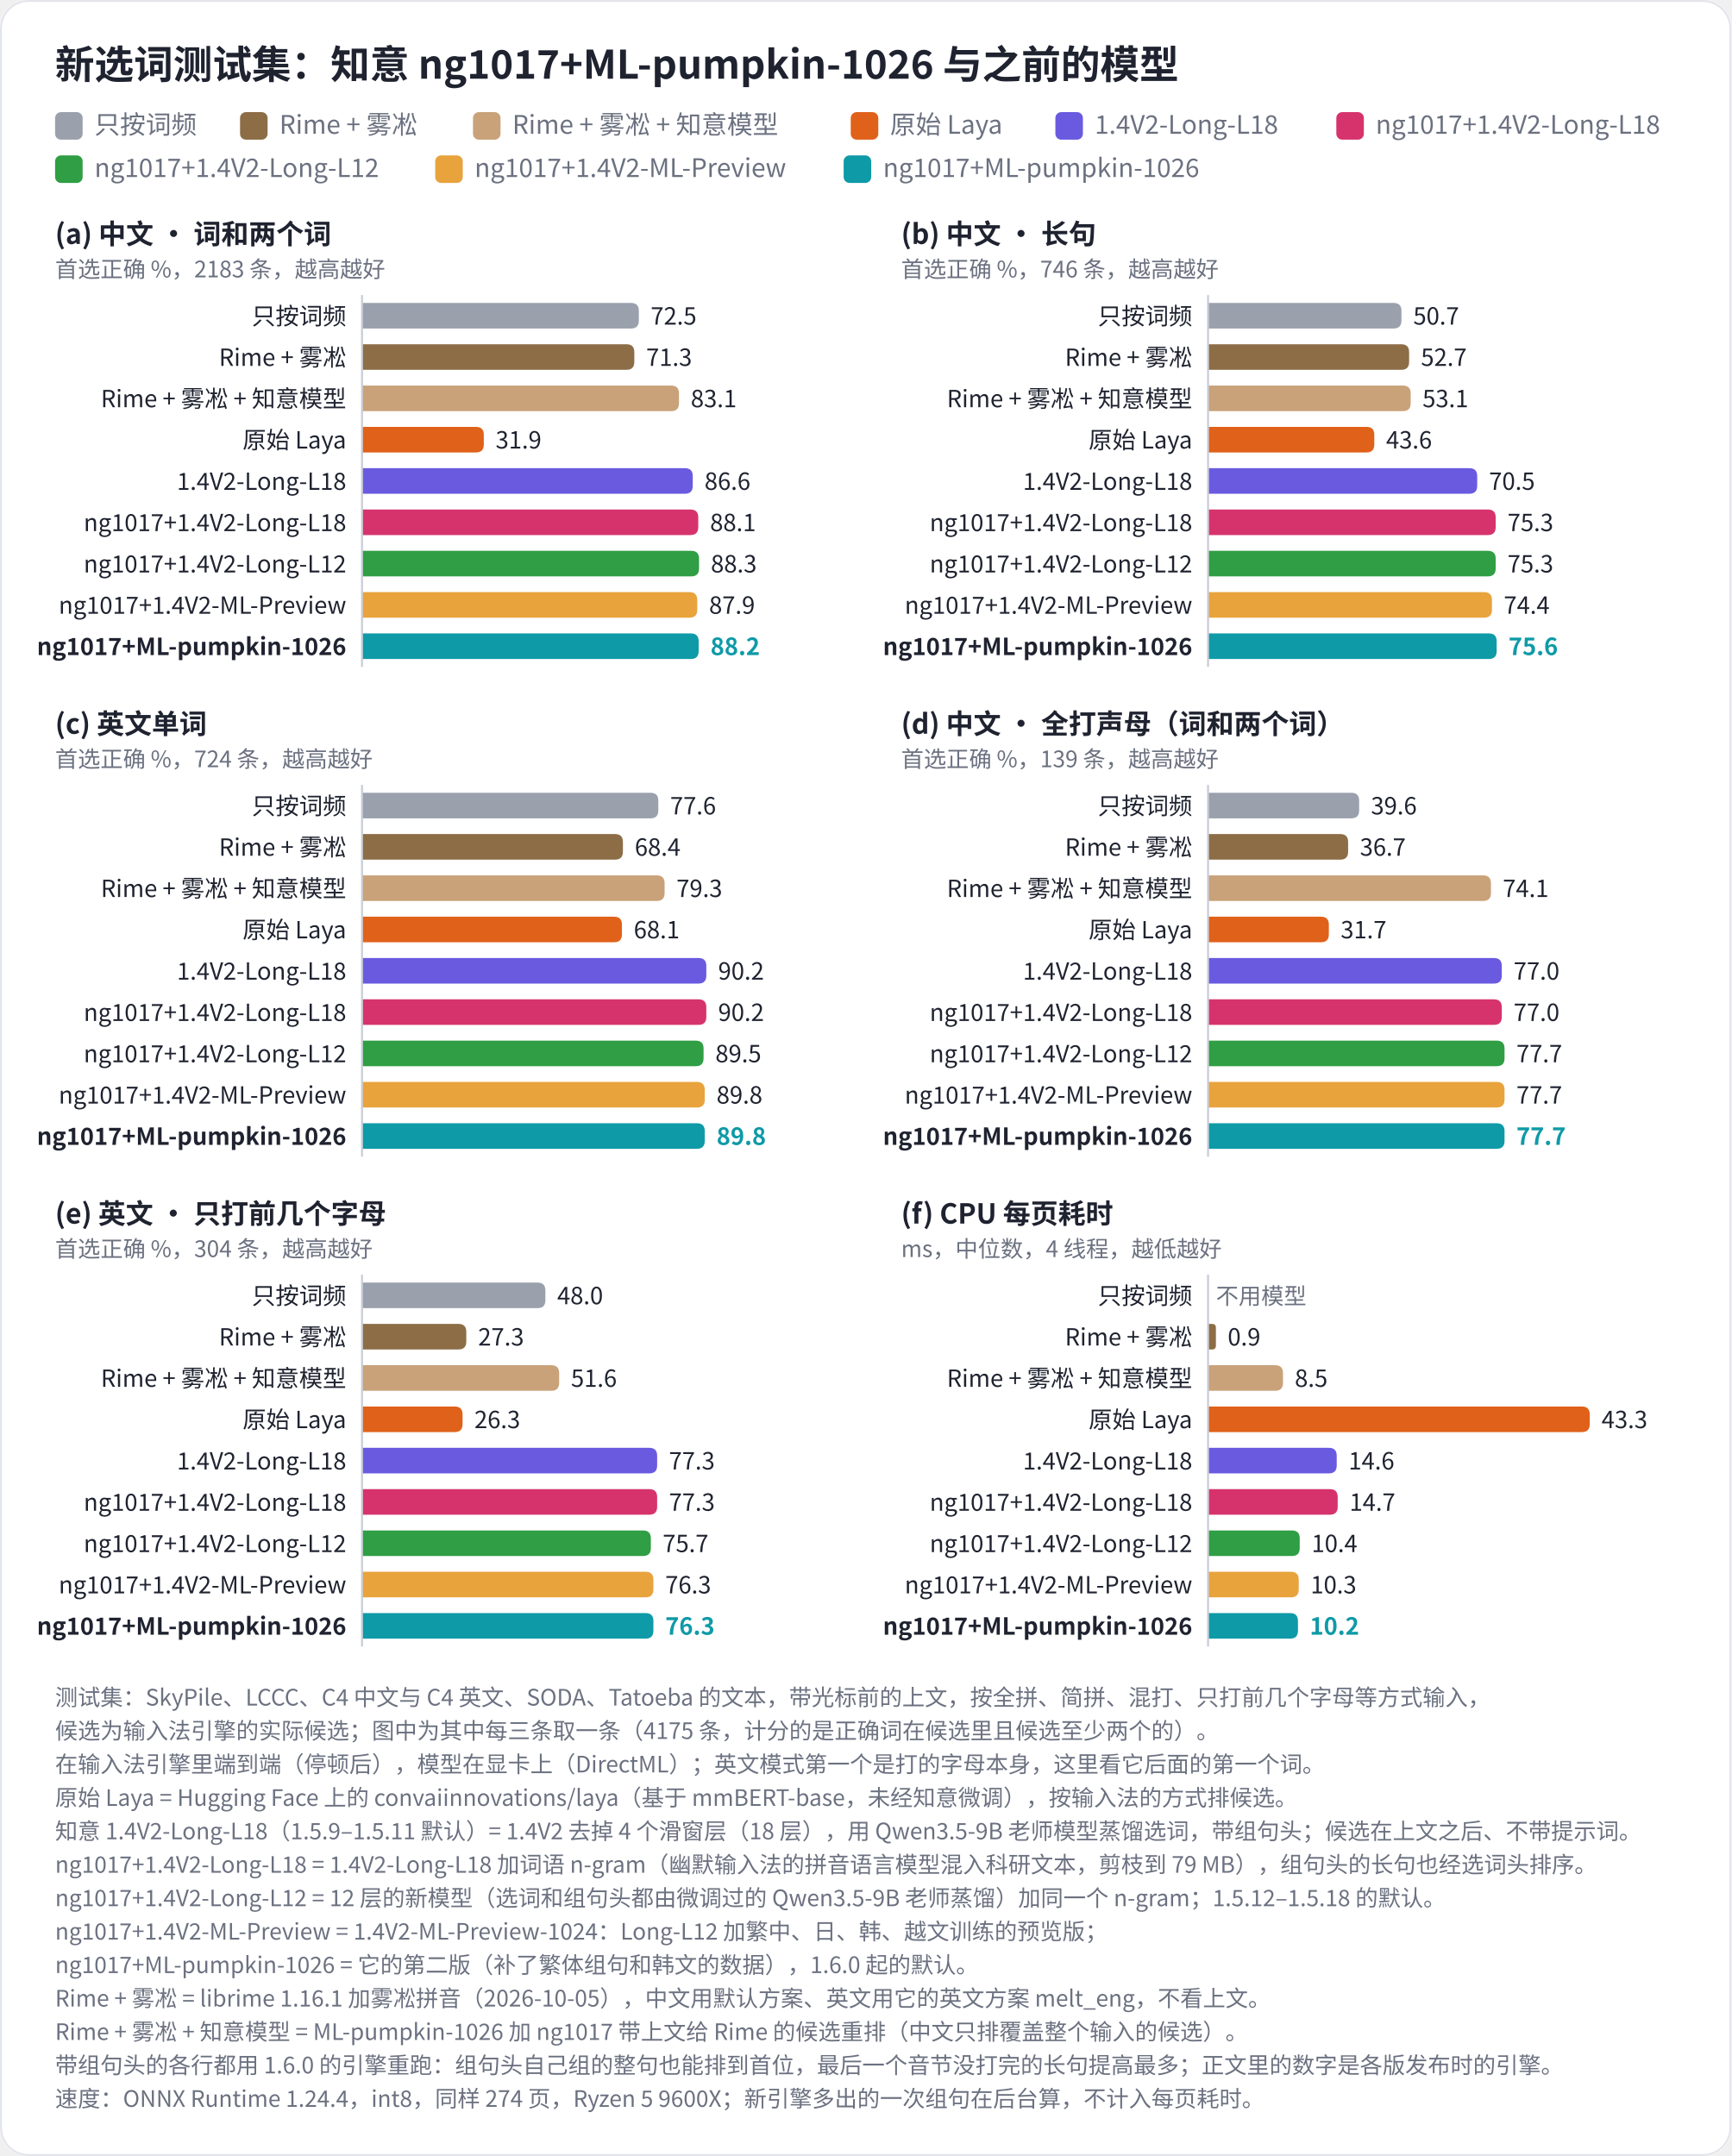
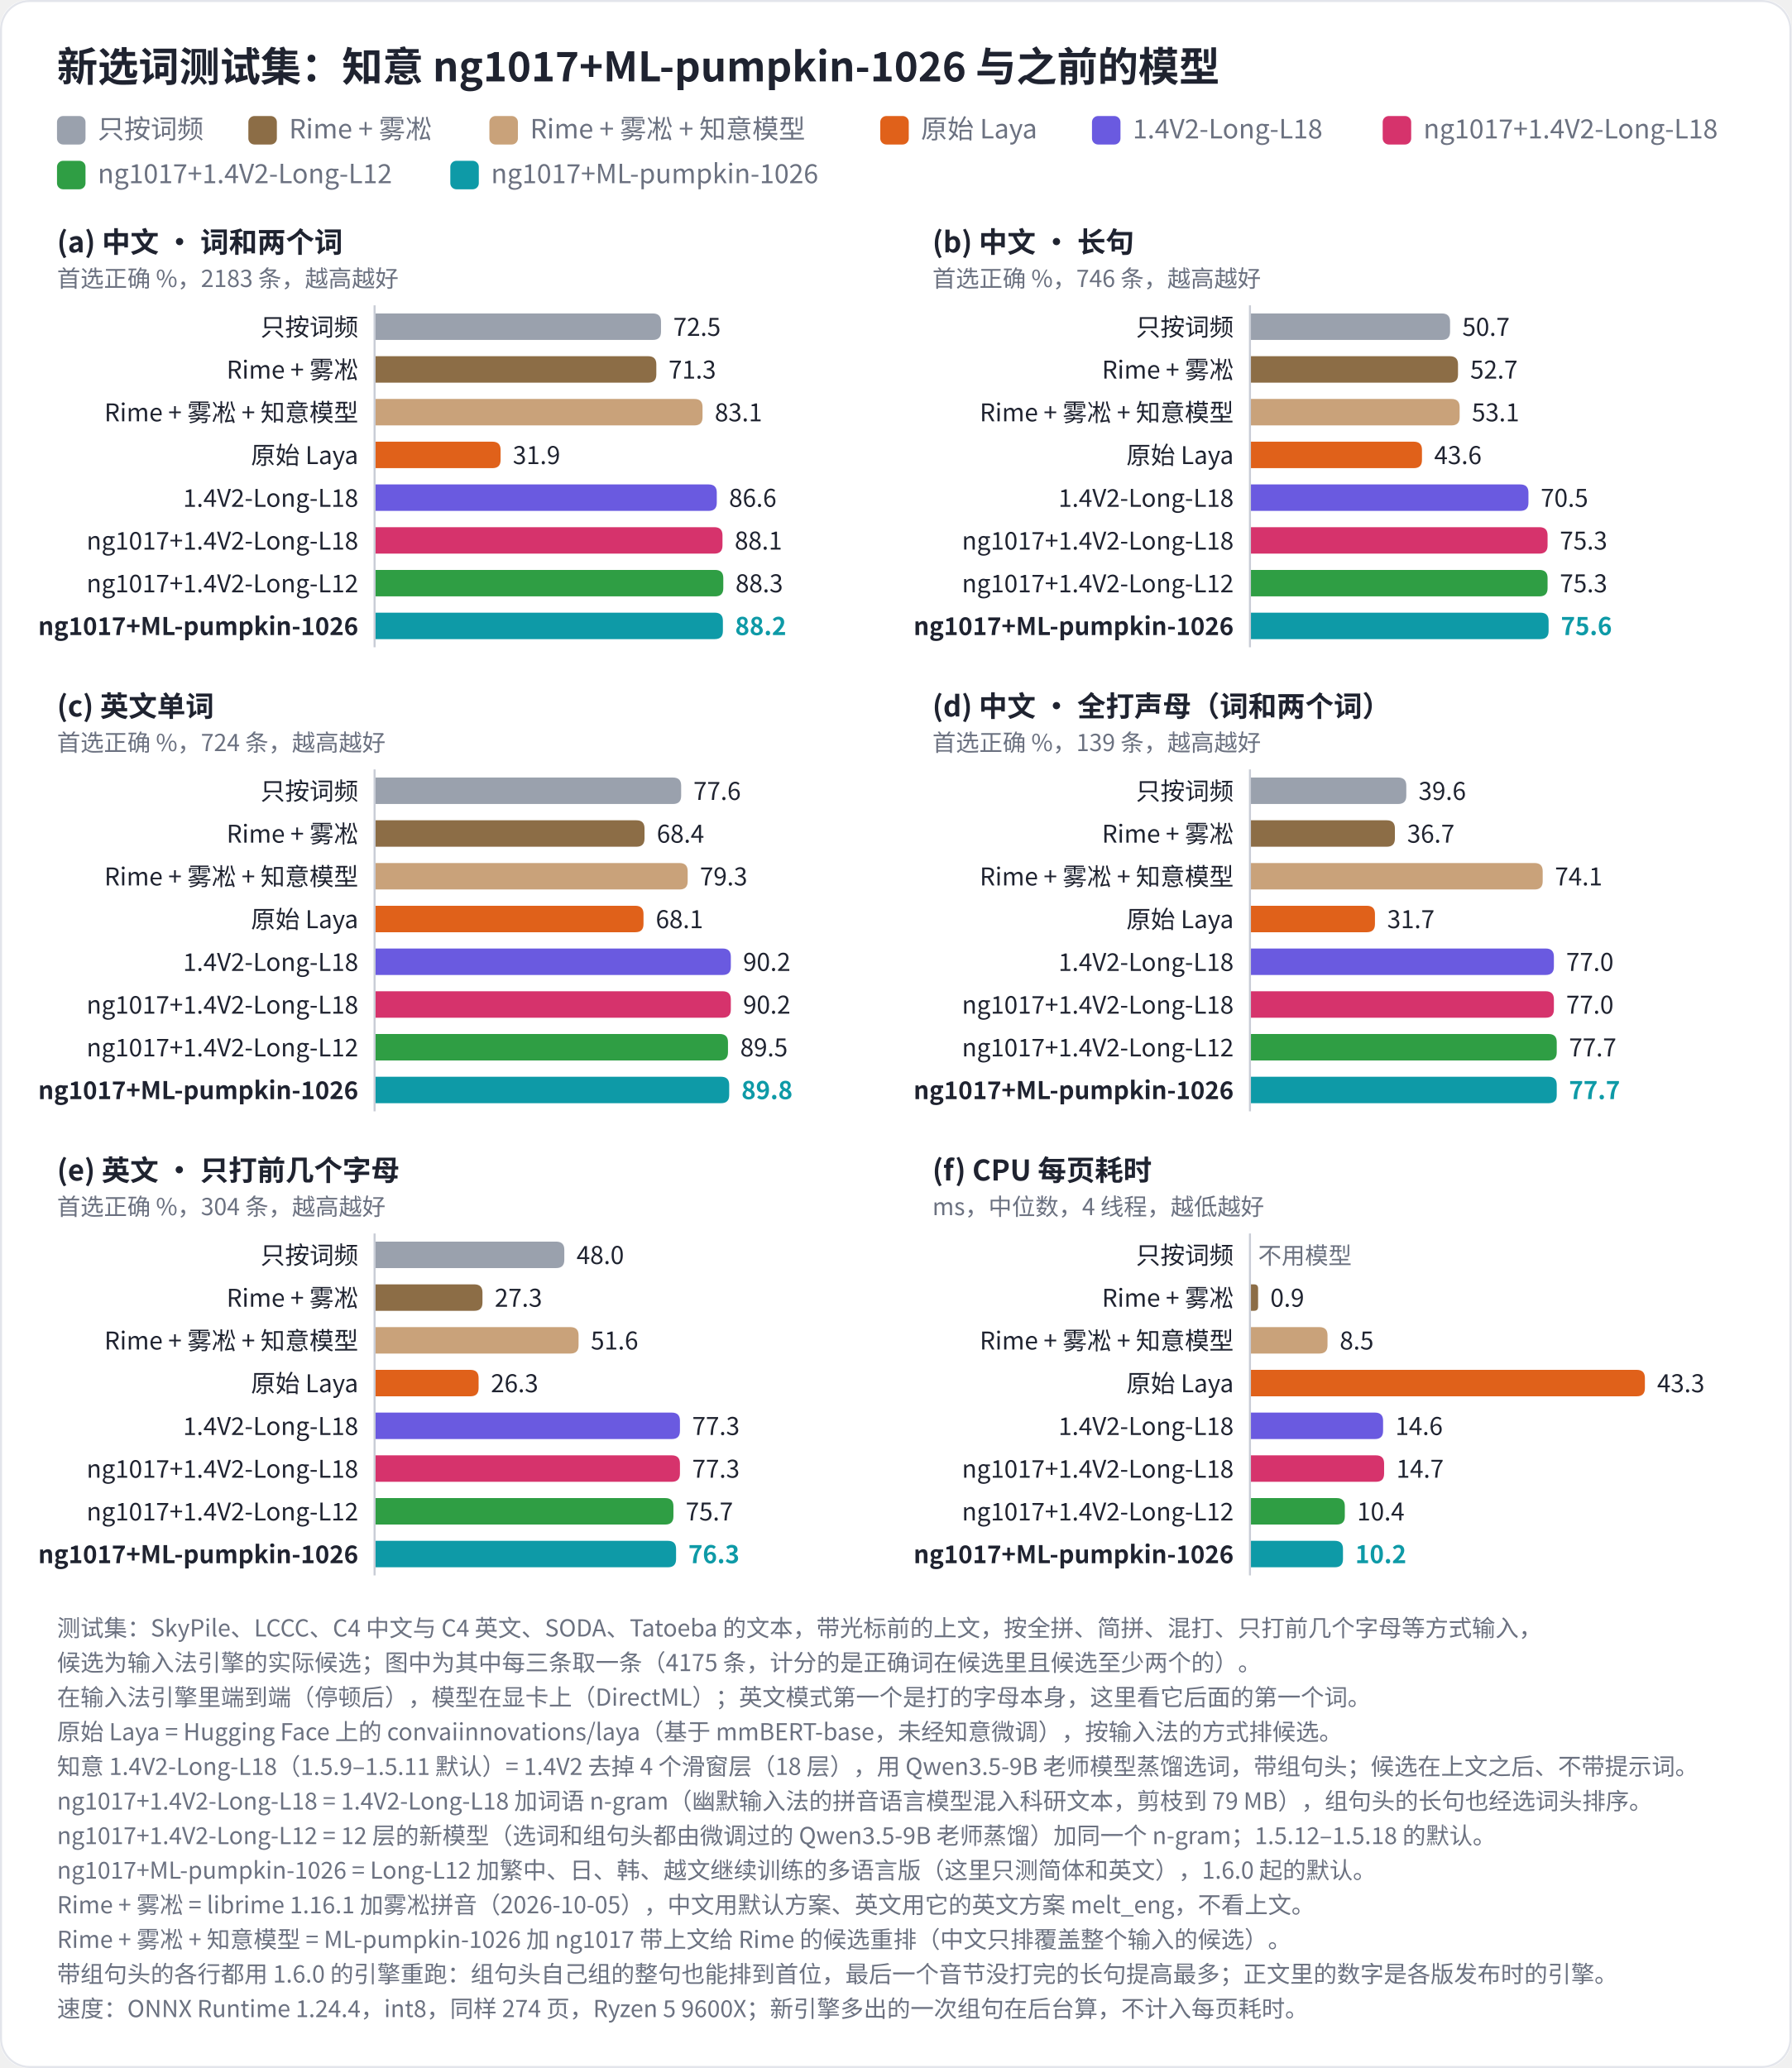
- <svg xmlns="http://www.w3.org/2000/svg" width="880" height="1096" viewBox="0 0 880 1096" font-family="'Microsoft YaHei','PingFang SC','Noto Sans CJK SC','Segoe UI',sans-serif">
-   <rect width="880" height="1096" rx="14" fill="#FFFFFF" />
-   <rect x="0.5" y="0.5" width="879" height="1095" rx="14" fill="none" stroke="#E3E5EB" />
+ <svg xmlns="http://www.w3.org/2000/svg" width="880" height="1016" viewBox="0 0 880 1016" font-family="'Microsoft YaHei','PingFang SC','Noto Sans CJK SC','Segoe UI',sans-serif">
+   <rect width="880" height="1016" rx="14" fill="#FFFFFF" />
+   <rect x="0.5" y="0.5" width="879" height="1015" rx="14" fill="none" stroke="#E3E5EB" />
  <text x="28" y="40" font-size="20" font-weight="700" fill="#1F2330">新选词测试集：知意 ng1017+ML-pumpkin-1026 与之前的模型</text>
  <rect x="28" y="57" width="14" height="14" rx="3" fill="#9AA1AD" />
  <text x="48" y="68" font-size="13" fill="#6B7180">只按词频</text>
  <rect x="122" y="57" width="14" height="14" rx="3" fill="#8C6D46" />
  <text x="142" y="68" font-size="13" fill="#6B7180">Rime + 雾凇</text>
  <rect x="240.4" y="57" width="14" height="14" rx="3" fill="#C9A27A" />
  <text x="260.4" y="68" font-size="13" fill="#6B7180">Rime + 雾凇 + 知意模型</text>
  <rect x="432.4" y="57" width="14" height="14" rx="3" fill="#E0611A" />
  <text x="452.4" y="68" font-size="13" fill="#6B7180">原始 Laya</text>
  <rect x="536.4" y="57" width="14" height="14" rx="3" fill="#6A5AE0" />
  <text x="556.4" y="68" font-size="13" fill="#6B7180">1.4V2-Long-L18</text>
  <rect x="679.2" y="57" width="14" height="14" rx="3" fill="#D6336C" />
  <text x="699.2" y="68" font-size="13" fill="#6B7180">ng1017+1.4V2-Long-L18</text>
  <rect x="28" y="79" width="14" height="14" rx="3" fill="#2F9E44" />
  <text x="48" y="90" font-size="13" fill="#6B7180">ng1017+1.4V2-Long-L12</text>
-   <rect x="221.2" y="79" width="14" height="14" rx="3" fill="#E8A33D" />
-   <text x="241.2" y="90" font-size="13" fill="#6B7180">ng1017+1.4V2-ML-Preview</text>
-   <rect x="428.8" y="79" width="14" height="14" rx="3" fill="#0E9AA7" />
-   <text x="448.8" y="90" font-size="13" fill="#6B7180">ng1017+ML-pumpkin-1026</text>
+   <rect x="221.2" y="79" width="14" height="14" rx="3" fill="#0E9AA7" />
+   <text x="241.2" y="90" font-size="13" fill="#6B7180">ng1017+ML-pumpkin-1026</text>
  <text x="28" y="124" font-size="14" font-weight="700" fill="#1F2330">(a) 中文 · 词和两个词</text>
  <text x="28" y="141" font-size="11.5" fill="#6B7180">首选正确 %，2183 条，越高越好</text>
  <text x="176" y="165" font-size="12" text-anchor="end" font-weight="400" fill="#1F2330">只按词频</text>
  <path d="M184,154 H320.7 Q324.7,154 324.7,158.0 V163.0 Q324.7,167 320.7,167 H184 Z" fill="#9AA1AD" />
  <text x="330.7" y="165" font-size="12" font-weight="400" fill="#1F2330">72.5</text>
  <text x="176" y="186" font-size="12" text-anchor="end" font-weight="400" fill="#1F2330">Rime + 雾凇</text>
  <path d="M184,175 H318.4 Q322.4,175 322.4,179.0 V184.0 Q322.4,188 318.4,188 H184 Z" fill="#8C6D46" />
  <text x="328.4" y="186" font-size="12" font-weight="400" fill="#1F2330">71.3</text>
  <text x="176" y="207" font-size="12" text-anchor="end" font-weight="400" fill="#1F2330">Rime + 雾凇 + 知意模型</text>
  <path d="M184,196 H341.1 Q345.1,196 345.1,200.0 V205.0 Q345.1,209 341.1,209 H184 Z" fill="#C9A27A" />
  <text x="351.1" y="207" font-size="12" font-weight="400" fill="#1F2330">83.1</text>
  <text x="176" y="228" font-size="12" text-anchor="end" font-weight="400" fill="#1F2330">原始 Laya</text>
  <path d="M184,217 H241.9 Q245.9,217 245.9,221.0 V226.0 Q245.9,230 241.9,230 H184 Z" fill="#E0611A" />
  <text x="251.9" y="228" font-size="12" font-weight="400" fill="#1F2330">31.9</text>
  <text x="176" y="249" font-size="12" text-anchor="end" font-weight="400" fill="#1F2330">1.4V2-Long-L18</text>
  <path d="M184,238 H348.1 Q352.1,238 352.1,242.0 V247.0 Q352.1,251 348.1,251 H184 Z" fill="#6A5AE0" />
  <text x="358.1" y="249" font-size="12" font-weight="400" fill="#1F2330">86.6</text>
  <text x="176" y="270" font-size="12" text-anchor="end" font-weight="400" fill="#1F2330">ng1017+1.4V2-Long-L18</text>
  <path d="M184,259 H350.9 Q354.9,259 354.9,263.0 V268.0 Q354.9,272 350.9,272 H184 Z" fill="#D6336C" />
  <text x="360.9" y="270" font-size="12" font-weight="400" fill="#1F2330">88.1</text>
  <text x="176" y="291" font-size="12" text-anchor="end" font-weight="400" fill="#1F2330">ng1017+1.4V2-Long-L12</text>
  <path d="M184,280 H351.3 Q355.3,280 355.3,284.0 V289.0 Q355.3,293 351.3,293 H184 Z" fill="#2F9E44" />
  <text x="361.3" y="291" font-size="12" font-weight="400" fill="#1F2330">88.3</text>
-   <text x="176" y="312" font-size="12" text-anchor="end" font-weight="400" fill="#1F2330">ng1017+1.4V2-ML-Preview</text>
-   <path d="M184,301 H350.4 Q354.4,301 354.4,305.0 V310.0 Q354.4,314 350.4,314 H184 Z" fill="#E8A33D" />
-   <text x="360.4" y="312" font-size="12" font-weight="400" fill="#1F2330">87.9</text>
-   <text x="176" y="333" font-size="12" text-anchor="end" font-weight="700" fill="#1F2330">ng1017+ML-pumpkin-1026</text>
-   <path d="M184,322 H351.1 Q355.1,322 355.1,326.0 V331.0 Q355.1,335 351.1,335 H184 Z" fill="#0E9AA7" />
-   <text x="361.1" y="333" font-size="12" font-weight="700" fill="#0E9AA7">88.2</text>
-   <line x1="184" y1="150" x2="184" y2="339" stroke="#C9CDD6" />
+   <text x="176" y="312" font-size="12" text-anchor="end" font-weight="700" fill="#1F2330">ng1017+ML-pumpkin-1026</text>
+   <path d="M184,301 H351.1 Q355.1,301 355.1,305.0 V310.0 Q355.1,314 351.1,314 H184 Z" fill="#0E9AA7" />
+   <text x="361.1" y="312" font-size="12" font-weight="700" fill="#0E9AA7">88.2</text>
+   <line x1="184" y1="150" x2="184" y2="318" stroke="#C9CDD6" />
  <text x="458" y="124" font-size="14" font-weight="700" fill="#1F2330">(b) 中文 · 长句</text>
  <text x="458" y="141" font-size="11.5" fill="#6B7180">首选正确 %，746 条，越高越好</text>
  <text x="606" y="165" font-size="12" text-anchor="end" font-weight="400" fill="#1F2330">只按词频</text>
  <path d="M614,154 H708.3 Q712.3,154 712.3,158.0 V163.0 Q712.3,167 708.3,167 H614 Z" fill="#9AA1AD" />
  <text x="718.3" y="165" font-size="12" font-weight="400" fill="#1F2330">50.7</text>
  <text x="606" y="186" font-size="12" text-anchor="end" font-weight="400" fill="#1F2330">Rime + 雾凇</text>
  <path d="M614,175 H712.2 Q716.2,175 716.2,179.0 V184.0 Q716.2,188 712.2,188 H614 Z" fill="#8C6D46" />
  <text x="722.2" y="186" font-size="12" font-weight="400" fill="#1F2330">52.7</text>
  <text x="606" y="207" font-size="12" text-anchor="end" font-weight="400" fill="#1F2330">Rime + 雾凇 + 知意模型</text>
  <path d="M614,196 H713.0 Q717.0,196 717.0,200.0 V205.0 Q717.0,209 713.0,209 H614 Z" fill="#C9A27A" />
  <text x="723.0" y="207" font-size="12" font-weight="400" fill="#1F2330">53.1</text>
  <text x="606" y="228" font-size="12" text-anchor="end" font-weight="400" fill="#1F2330">原始 Laya</text>
  <path d="M614,217 H694.5 Q698.5,217 698.5,221.0 V226.0 Q698.5,230 694.5,230 H614 Z" fill="#E0611A" />
  <text x="704.5" y="228" font-size="12" font-weight="400" fill="#1F2330">43.6</text>
  <text x="606" y="249" font-size="12" text-anchor="end" font-weight="400" fill="#1F2330">1.4V2-Long-L18</text>
  <path d="M614,238 H746.8 Q750.8,238 750.8,242.0 V247.0 Q750.8,251 746.8,251 H614 Z" fill="#6A5AE0" />
  <text x="756.8" y="249" font-size="12" font-weight="400" fill="#1F2330">70.5</text>
  <text x="606" y="270" font-size="12" text-anchor="end" font-weight="400" fill="#1F2330">ng1017+1.4V2-Long-L18</text>
  <path d="M614,259 H756.2 Q760.2,259 760.2,263.0 V268.0 Q760.2,272 756.2,272 H614 Z" fill="#D6336C" />
  <text x="766.2" y="270" font-size="12" font-weight="400" fill="#1F2330">75.3</text>
  <text x="606" y="291" font-size="12" text-anchor="end" font-weight="400" fill="#1F2330">ng1017+1.4V2-Long-L12</text>
  <path d="M614,280 H756.2 Q760.2,280 760.2,284.0 V289.0 Q760.2,293 756.2,293 H614 Z" fill="#2F9E44" />
  <text x="766.2" y="291" font-size="12" font-weight="400" fill="#1F2330">75.3</text>
-   <text x="606" y="312" font-size="12" text-anchor="end" font-weight="400" fill="#1F2330">ng1017+1.4V2-ML-Preview</text>
-   <path d="M614,301 H754.3 Q758.3,301 758.3,305.0 V310.0 Q758.3,314 754.3,314 H614 Z" fill="#E8A33D" />
-   <text x="764.3" y="312" font-size="12" font-weight="400" fill="#1F2330">74.4</text>
-   <text x="606" y="333" font-size="12" text-anchor="end" font-weight="700" fill="#1F2330">ng1017+ML-pumpkin-1026</text>
-   <path d="M614,322 H756.7 Q760.7,322 760.7,326.0 V331.0 Q760.7,335 756.7,335 H614 Z" fill="#0E9AA7" />
-   <text x="766.7" y="333" font-size="12" font-weight="700" fill="#0E9AA7">75.6</text>
-   <line x1="614" y1="150" x2="614" y2="339" stroke="#C9CDD6" />
-   <text x="28" y="373" font-size="14" font-weight="700" fill="#1F2330">(c) 英文单词</text>
-   <text x="28" y="390" font-size="11.5" fill="#6B7180">首选正确 %，724 条，越高越好</text>
-   <text x="176" y="414" font-size="12" text-anchor="end" font-weight="400" fill="#1F2330">只按词频</text>
-   <path d="M184,403 H330.6 Q334.6,403 334.6,407.0 V412.0 Q334.6,416 330.6,416 H184 Z" fill="#9AA1AD" />
-   <text x="340.6" y="414" font-size="12" font-weight="400" fill="#1F2330">77.6</text>
-   <text x="176" y="435" font-size="12" text-anchor="end" font-weight="400" fill="#1F2330">Rime + 雾凇</text>
-   <path d="M184,424 H312.6 Q316.6,424 316.6,428.0 V433.0 Q316.6,437 312.6,437 H184 Z" fill="#8C6D46" />
-   <text x="322.6" y="435" font-size="12" font-weight="400" fill="#1F2330">68.4</text>
-   <text x="176" y="456" font-size="12" text-anchor="end" font-weight="400" fill="#1F2330">Rime + 雾凇 + 知意模型</text>
-   <path d="M184,445 H333.8 Q337.8,445 337.8,449.0 V454.0 Q337.8,458 333.8,458 H184 Z" fill="#C9A27A" />
-   <text x="343.8" y="456" font-size="12" font-weight="400" fill="#1F2330">79.3</text>
-   <text x="176" y="477" font-size="12" text-anchor="end" font-weight="400" fill="#1F2330">原始 Laya</text>
-   <path d="M184,466 H312.1 Q316.1,466 316.1,470.0 V475.0 Q316.1,479 312.1,479 H184 Z" fill="#E0611A" />
-   <text x="322.1" y="477" font-size="12" font-weight="400" fill="#1F2330">68.1</text>
-   <text x="176" y="498" font-size="12" text-anchor="end" font-weight="400" fill="#1F2330">1.4V2-Long-L18</text>
-   <path d="M184,487 H355.0 Q359.0,487 359.0,491.0 V496.0 Q359.0,500 355.0,500 H184 Z" fill="#6A5AE0" />
+   <text x="606" y="312" font-size="12" text-anchor="end" font-weight="700" fill="#1F2330">ng1017+ML-pumpkin-1026</text>
+   <path d="M614,301 H756.7 Q760.7,301 760.7,305.0 V310.0 Q760.7,314 756.7,314 H614 Z" fill="#0E9AA7" />
+   <text x="766.7" y="312" font-size="12" font-weight="700" fill="#0E9AA7">75.6</text>
+   <line x1="614" y1="150" x2="614" y2="318" stroke="#C9CDD6" />
+   <text x="28" y="352" font-size="14" font-weight="700" fill="#1F2330">(c) 英文单词</text>
+   <text x="28" y="369" font-size="11.5" fill="#6B7180">首选正确 %，724 条，越高越好</text>
+   <text x="176" y="393" font-size="12" text-anchor="end" font-weight="400" fill="#1F2330">只按词频</text>
+   <path d="M184,382 H330.6 Q334.6,382 334.6,386.0 V391.0 Q334.6,395 330.6,395 H184 Z" fill="#9AA1AD" />
+   <text x="340.6" y="393" font-size="12" font-weight="400" fill="#1F2330">77.6</text>
+   <text x="176" y="414" font-size="12" text-anchor="end" font-weight="400" fill="#1F2330">Rime + 雾凇</text>
+   <path d="M184,403 H312.6 Q316.6,403 316.6,407.0 V412.0 Q316.6,416 312.6,416 H184 Z" fill="#8C6D46" />
+   <text x="322.6" y="414" font-size="12" font-weight="400" fill="#1F2330">68.4</text>
+   <text x="176" y="435" font-size="12" text-anchor="end" font-weight="400" fill="#1F2330">Rime + 雾凇 + 知意模型</text>
+   <path d="M184,424 H333.8 Q337.8,424 337.8,428.0 V433.0 Q337.8,437 333.8,437 H184 Z" fill="#C9A27A" />
+   <text x="343.8" y="435" font-size="12" font-weight="400" fill="#1F2330">79.3</text>
+   <text x="176" y="456" font-size="12" text-anchor="end" font-weight="400" fill="#1F2330">原始 Laya</text>
+   <path d="M184,445 H312.1 Q316.1,445 316.1,449.0 V454.0 Q316.1,458 312.1,458 H184 Z" fill="#E0611A" />
+   <text x="322.1" y="456" font-size="12" font-weight="400" fill="#1F2330">68.1</text>
+   <text x="176" y="477" font-size="12" text-anchor="end" font-weight="400" fill="#1F2330">1.4V2-Long-L18</text>
+   <path d="M184,466 H355.0 Q359.0,466 359.0,470.0 V475.0 Q359.0,479 355.0,479 H184 Z" fill="#6A5AE0" />
+   <text x="365.0" y="477" font-size="12" font-weight="400" fill="#1F2330">90.2</text>
+   <text x="176" y="498" font-size="12" text-anchor="end" font-weight="400" fill="#1F2330">ng1017+1.4V2-Long-L18</text>
+   <path d="M184,487 H355.0 Q359.0,487 359.0,491.0 V496.0 Q359.0,500 355.0,500 H184 Z" fill="#D6336C" />
  <text x="365.0" y="498" font-size="12" font-weight="400" fill="#1F2330">90.2</text>
-   <text x="176" y="519" font-size="12" text-anchor="end" font-weight="400" fill="#1F2330">ng1017+1.4V2-Long-L18</text>
-   <path d="M184,508 H355.0 Q359.0,508 359.0,512.0 V517.0 Q359.0,521 355.0,521 H184 Z" fill="#D6336C" />
-   <text x="365.0" y="519" font-size="12" font-weight="400" fill="#1F2330">90.2</text>
-   <text x="176" y="540" font-size="12" text-anchor="end" font-weight="400" fill="#1F2330">ng1017+1.4V2-Long-L12</text>
-   <path d="M184,529 H353.6 Q357.6,529 357.6,533.0 V538.0 Q357.6,542 353.6,542 H184 Z" fill="#2F9E44" />
-   <text x="363.6" y="540" font-size="12" font-weight="400" fill="#1F2330">89.5</text>
-   <text x="176" y="561" font-size="12" text-anchor="end" font-weight="400" fill="#1F2330">ng1017+1.4V2-ML-Preview</text>
-   <path d="M184,550 H354.2 Q358.2,550 358.2,554.0 V559.0 Q358.2,563 354.2,563 H184 Z" fill="#E8A33D" />
-   <text x="364.2" y="561" font-size="12" font-weight="400" fill="#1F2330">89.8</text>
-   <text x="176" y="582" font-size="12" text-anchor="end" font-weight="700" fill="#1F2330">ng1017+ML-pumpkin-1026</text>
-   <path d="M184,571 H354.2 Q358.2,571 358.2,575.0 V580.0 Q358.2,584 354.2,584 H184 Z" fill="#0E9AA7" />
-   <text x="364.2" y="582" font-size="12" font-weight="700" fill="#0E9AA7">89.8</text>
-   <line x1="184" y1="399" x2="184" y2="588" stroke="#C9CDD6" />
-   <text x="458" y="373" font-size="14" font-weight="700" fill="#1F2330">(d) 中文 · 全打声母（词和两个词）</text>
-   <text x="458" y="390" font-size="11.5" fill="#6B7180">首选正确 %，139 条，越高越好</text>
-   <text x="606" y="414" font-size="12" text-anchor="end" font-weight="400" fill="#1F2330">只按词频</text>
-   <path d="M614,403 H686.8 Q690.8,403 690.8,407.0 V412.0 Q690.8,416 686.8,416 H614 Z" fill="#9AA1AD" />
-   <text x="696.8" y="414" font-size="12" font-weight="400" fill="#1F2330">39.6</text>
-   <text x="606" y="435" font-size="12" text-anchor="end" font-weight="400" fill="#1F2330">Rime + 雾凇</text>
-   <path d="M614,424 H681.2 Q685.2,424 685.2,428.0 V433.0 Q685.2,437 681.2,437 H614 Z" fill="#8C6D46" />
-   <text x="691.2" y="435" font-size="12" font-weight="400" fill="#1F2330">36.7</text>
-   <text x="606" y="456" font-size="12" text-anchor="end" font-weight="400" fill="#1F2330">Rime + 雾凇 + 知意模型</text>
-   <path d="M614,445 H753.8 Q757.8,445 757.8,449.0 V454.0 Q757.8,458 753.8,458 H614 Z" fill="#C9A27A" />
-   <text x="763.8" y="456" font-size="12" font-weight="400" fill="#1F2330">74.1</text>
-   <text x="606" y="477" font-size="12" text-anchor="end" font-weight="400" fill="#1F2330">原始 Laya</text>
-   <path d="M614,466 H671.4 Q675.4,466 675.4,470.0 V475.0 Q675.4,479 671.4,479 H614 Z" fill="#E0611A" />
-   <text x="681.4" y="477" font-size="12" font-weight="400" fill="#1F2330">31.7</text>
-   <text x="606" y="498" font-size="12" text-anchor="end" font-weight="400" fill="#1F2330">1.4V2-Long-L18</text>
-   <path d="M614,487 H759.3 Q763.3,487 763.3,491.0 V496.0 Q763.3,500 759.3,500 H614 Z" fill="#6A5AE0" />
+   <text x="176" y="519" font-size="12" text-anchor="end" font-weight="400" fill="#1F2330">ng1017+1.4V2-Long-L12</text>
+   <path d="M184,508 H353.6 Q357.6,508 357.6,512.0 V517.0 Q357.6,521 353.6,521 H184 Z" fill="#2F9E44" />
+   <text x="363.6" y="519" font-size="12" font-weight="400" fill="#1F2330">89.5</text>
+   <text x="176" y="540" font-size="12" text-anchor="end" font-weight="700" fill="#1F2330">ng1017+ML-pumpkin-1026</text>
+   <path d="M184,529 H354.2 Q358.2,529 358.2,533.0 V538.0 Q358.2,542 354.2,542 H184 Z" fill="#0E9AA7" />
+   <text x="364.2" y="540" font-size="12" font-weight="700" fill="#0E9AA7">89.8</text>
+   <line x1="184" y1="378" x2="184" y2="546" stroke="#C9CDD6" />
+   <text x="458" y="352" font-size="14" font-weight="700" fill="#1F2330">(d) 中文 · 全打声母（词和两个词）</text>
+   <text x="458" y="369" font-size="11.5" fill="#6B7180">首选正确 %，139 条，越高越好</text>
+   <text x="606" y="393" font-size="12" text-anchor="end" font-weight="400" fill="#1F2330">只按词频</text>
+   <path d="M614,382 H686.8 Q690.8,382 690.8,386.0 V391.0 Q690.8,395 686.8,395 H614 Z" fill="#9AA1AD" />
+   <text x="696.8" y="393" font-size="12" font-weight="400" fill="#1F2330">39.6</text>
+   <text x="606" y="414" font-size="12" text-anchor="end" font-weight="400" fill="#1F2330">Rime + 雾凇</text>
+   <path d="M614,403 H681.2 Q685.2,403 685.2,407.0 V412.0 Q685.2,416 681.2,416 H614 Z" fill="#8C6D46" />
+   <text x="691.2" y="414" font-size="12" font-weight="400" fill="#1F2330">36.7</text>
+   <text x="606" y="435" font-size="12" text-anchor="end" font-weight="400" fill="#1F2330">Rime + 雾凇 + 知意模型</text>
+   <path d="M614,424 H753.8 Q757.8,424 757.8,428.0 V433.0 Q757.8,437 753.8,437 H614 Z" fill="#C9A27A" />
+   <text x="763.8" y="435" font-size="12" font-weight="400" fill="#1F2330">74.1</text>
+   <text x="606" y="456" font-size="12" text-anchor="end" font-weight="400" fill="#1F2330">原始 Laya</text>
+   <path d="M614,445 H671.4 Q675.4,445 675.4,449.0 V454.0 Q675.4,458 671.4,458 H614 Z" fill="#E0611A" />
+   <text x="681.4" y="456" font-size="12" font-weight="400" fill="#1F2330">31.7</text>
+   <text x="606" y="477" font-size="12" text-anchor="end" font-weight="400" fill="#1F2330">1.4V2-Long-L18</text>
+   <path d="M614,466 H759.3 Q763.3,466 763.3,470.0 V475.0 Q763.3,479 759.3,479 H614 Z" fill="#6A5AE0" />
+   <text x="769.3" y="477" font-size="12" font-weight="400" fill="#1F2330">77.0</text>
+   <text x="606" y="498" font-size="12" text-anchor="end" font-weight="400" fill="#1F2330">ng1017+1.4V2-Long-L18</text>
+   <path d="M614,487 H759.3 Q763.3,487 763.3,491.0 V496.0 Q763.3,500 759.3,500 H614 Z" fill="#D6336C" />
  <text x="769.3" y="498" font-size="12" font-weight="400" fill="#1F2330">77.0</text>
-   <text x="606" y="519" font-size="12" text-anchor="end" font-weight="400" fill="#1F2330">ng1017+1.4V2-Long-L18</text>
-   <path d="M614,508 H759.3 Q763.3,508 763.3,512.0 V517.0 Q763.3,521 759.3,521 H614 Z" fill="#D6336C" />
-   <text x="769.3" y="519" font-size="12" font-weight="400" fill="#1F2330">77.0</text>
-   <text x="606" y="540" font-size="12" text-anchor="end" font-weight="400" fill="#1F2330">ng1017+1.4V2-Long-L12</text>
-   <path d="M614,529 H760.7 Q764.7,529 764.7,533.0 V538.0 Q764.7,542 760.7,542 H614 Z" fill="#2F9E44" />
-   <text x="770.7" y="540" font-size="12" font-weight="400" fill="#1F2330">77.7</text>
-   <text x="606" y="561" font-size="12" text-anchor="end" font-weight="400" fill="#1F2330">ng1017+1.4V2-ML-Preview</text>
-   <path d="M614,550 H760.7 Q764.7,550 764.7,554.0 V559.0 Q764.7,563 760.7,563 H614 Z" fill="#E8A33D" />
-   <text x="770.7" y="561" font-size="12" font-weight="400" fill="#1F2330">77.7</text>
-   <text x="606" y="582" font-size="12" text-anchor="end" font-weight="700" fill="#1F2330">ng1017+ML-pumpkin-1026</text>
-   <path d="M614,571 H760.7 Q764.7,571 764.7,575.0 V580.0 Q764.7,584 760.7,584 H614 Z" fill="#0E9AA7" />
-   <text x="770.7" y="582" font-size="12" font-weight="700" fill="#0E9AA7">77.7</text>
-   <line x1="614" y1="399" x2="614" y2="588" stroke="#C9CDD6" />
-   <text x="28" y="622" font-size="14" font-weight="700" fill="#1F2330">(e) 英文 · 只打前几个字母</text>
-   <text x="28" y="639" font-size="11.5" fill="#6B7180">首选正确 %，304 条，越高越好</text>
-   <text x="176" y="663" font-size="12" text-anchor="end" font-weight="400" fill="#1F2330">只按词频</text>
-   <path d="M184,652 H273.2 Q277.2,652 277.2,656.0 V661.0 Q277.2,665 273.2,665 H184 Z" fill="#9AA1AD" />
-   <text x="283.2" y="663" font-size="12" font-weight="400" fill="#1F2330">48.0</text>
-   <text x="176" y="684" font-size="12" text-anchor="end" font-weight="400" fill="#1F2330">Rime + 雾凇</text>
-   <path d="M184,673 H233.0 Q237.0,673 237.0,677.0 V682.0 Q237.0,686 233.0,686 H184 Z" fill="#8C6D46" />
-   <text x="243.0" y="684" font-size="12" font-weight="400" fill="#1F2330">27.3</text>
-   <text x="176" y="705" font-size="12" text-anchor="end" font-weight="400" fill="#1F2330">Rime + 雾凇 + 知意模型</text>
-   <path d="M184,694 H280.2 Q284.2,694 284.2,698.0 V703.0 Q284.2,707 280.2,707 H184 Z" fill="#C9A27A" />
-   <text x="290.2" y="705" font-size="12" font-weight="400" fill="#1F2330">51.6</text>
-   <text x="176" y="726" font-size="12" text-anchor="end" font-weight="400" fill="#1F2330">原始 Laya</text>
-   <path d="M184,715 H231.1 Q235.1,715 235.1,719.0 V724.0 Q235.1,728 231.1,728 H184 Z" fill="#E0611A" />
-   <text x="241.1" y="726" font-size="12" font-weight="400" fill="#1F2330">26.3</text>
-   <text x="176" y="747" font-size="12" text-anchor="end" font-weight="400" fill="#1F2330">1.4V2-Long-L18</text>
-   <path d="M184,736 H330.0 Q334.0,736 334.0,740.0 V745.0 Q334.0,749 330.0,749 H184 Z" fill="#6A5AE0" />
-   <text x="340.0" y="747" font-size="12" font-weight="400" fill="#1F2330">77.3</text>
-   <text x="176" y="768" font-size="12" text-anchor="end" font-weight="400" fill="#1F2330">ng1017+1.4V2-Long-L18</text>
-   <path d="M184,757 H330.0 Q334.0,757 334.0,761.0 V766.0 Q334.0,770 330.0,770 H184 Z" fill="#D6336C" />
-   <text x="340.0" y="768" font-size="12" font-weight="400" fill="#1F2330">77.3</text>
-   <text x="176" y="789" font-size="12" text-anchor="end" font-weight="400" fill="#1F2330">ng1017+1.4V2-Long-L12</text>
-   <path d="M184,778 H326.8 Q330.8,778 330.8,782.0 V787.0 Q330.8,791 326.8,791 H184 Z" fill="#2F9E44" />
-   <text x="336.8" y="789" font-size="12" font-weight="400" fill="#1F2330">75.7</text>
-   <text x="176" y="810" font-size="12" text-anchor="end" font-weight="400" fill="#1F2330">ng1017+1.4V2-ML-Preview</text>
-   <path d="M184,799 H328.1 Q332.1,799 332.1,803.0 V808.0 Q332.1,812 328.1,812 H184 Z" fill="#E8A33D" />
-   <text x="338.1" y="810" font-size="12" font-weight="400" fill="#1F2330">76.3</text>
-   <text x="176" y="831" font-size="12" text-anchor="end" font-weight="700" fill="#1F2330">ng1017+ML-pumpkin-1026</text>
-   <path d="M184,820 H328.1 Q332.1,820 332.1,824.0 V829.0 Q332.1,833 328.1,833 H184 Z" fill="#0E9AA7" />
-   <text x="338.1" y="831" font-size="12" font-weight="700" fill="#0E9AA7">76.3</text>
-   <line x1="184" y1="648" x2="184" y2="837" stroke="#C9CDD6" />
-   <text x="458" y="622" font-size="14" font-weight="700" fill="#1F2330">(f) CPU 每页耗时</text>
-   <text x="458" y="639" font-size="11.5" fill="#6B7180">ms，中位数，4 线程，越低越好</text>
-   <text x="606" y="663" font-size="12" text-anchor="end" font-weight="400" fill="#1F2330">只按词频</text>
-   <text x="618" y="663" font-size="11.5" fill="#6B7180">不用模型</text>
-   <text x="606" y="684" font-size="12" text-anchor="end" font-weight="400" fill="#1F2330">Rime + 雾凇</text>
-   <path d="M614,673 H616.0 Q618.0,673 618.0,675.0 V684.0 Q618.0,686 616.0,686 H614 Z" fill="#8C6D46" />
-   <text x="624.0" y="684" font-size="12" font-weight="400" fill="#1F2330">0.9</text>
-   <text x="606" y="705" font-size="12" text-anchor="end" font-weight="400" fill="#1F2330">Rime + 雾凇 + 知意模型</text>
-   <path d="M614,694 H648.1 Q652.1,694 652.1,698.0 V703.0 Q652.1,707 648.1,707 H614 Z" fill="#C9A27A" />
-   <text x="658.1" y="705" font-size="12" font-weight="400" fill="#1F2330">8.5</text>
-   <text x="606" y="726" font-size="12" text-anchor="end" font-weight="400" fill="#1F2330">原始 Laya</text>
-   <path d="M614,715 H804.0 Q808.0,715 808.0,719.0 V724.0 Q808.0,728 804.0,728 H614 Z" fill="#E0611A" />
-   <text x="814.0" y="726" font-size="12" font-weight="400" fill="#1F2330">43.3</text>
-   <text x="606" y="747" font-size="12" text-anchor="end" font-weight="400" fill="#1F2330">1.4V2-Long-L18</text>
-   <path d="M614,736 H675.4 Q679.4,736 679.4,740.0 V745.0 Q679.4,749 675.4,749 H614 Z" fill="#6A5AE0" />
-   <text x="685.4" y="747" font-size="12" font-weight="400" fill="#1F2330">14.6</text>
-   <text x="606" y="768" font-size="12" text-anchor="end" font-weight="400" fill="#1F2330">ng1017+1.4V2-Long-L18</text>
-   <path d="M614,757 H675.9 Q679.9,757 679.9,761.0 V766.0 Q679.9,770 675.9,770 H614 Z" fill="#D6336C" />
-   <text x="685.9" y="768" font-size="12" font-weight="400" fill="#1F2330">14.7</text>
-   <text x="606" y="789" font-size="12" text-anchor="end" font-weight="400" fill="#1F2330">ng1017+1.4V2-Long-L12</text>
-   <path d="M614,778 H656.6 Q660.6,778 660.6,782.0 V787.0 Q660.6,791 656.6,791 H614 Z" fill="#2F9E44" />
-   <text x="666.6" y="789" font-size="12" font-weight="400" fill="#1F2330">10.4</text>
-   <text x="606" y="810" font-size="12" text-anchor="end" font-weight="400" fill="#1F2330">ng1017+1.4V2-ML-Preview</text>
-   <path d="M614,799 H656.1 Q660.1,799 660.1,803.0 V808.0 Q660.1,812 656.1,812 H614 Z" fill="#E8A33D" />
-   <text x="666.1" y="810" font-size="12" font-weight="400" fill="#1F2330">10.3</text>
-   <text x="606" y="831" font-size="12" text-anchor="end" font-weight="700" fill="#1F2330">ng1017+ML-pumpkin-1026</text>
-   <path d="M614,820 H655.7 Q659.7,820 659.7,824.0 V829.0 Q659.7,833 655.7,833 H614 Z" fill="#0E9AA7" />
-   <text x="665.7" y="831" font-size="12" font-weight="700" fill="#0E9AA7">10.2</text>
-   <line x1="614" y1="648" x2="614" y2="837" stroke="#C9CDD6" />
-   <text x="28" y="867" font-size="11.5" fill="#6B7180">测试集：SkyPile、LCCC、C4 中文与 C4 英文、SODA、Tatoeba 的文本，带光标前的上文，按全拼、简拼、混打、只打前几个字母等方式输入，</text>
-   <text x="28" y="884" font-size="11.5" fill="#6B7180">候选为输入法引擎的实际候选；图中为其中每三条取一条（4175 条，计分的是正确词在候选里且候选至少两个的）。</text>
-   <text x="28" y="901" font-size="11.5" fill="#6B7180">在输入法引擎里端到端（停顿后），模型在显卡上（DirectML）；英文模式第一个是打的字母本身，这里看它后面的第一个词。</text>
-   <text x="28" y="918" font-size="11.5" fill="#6B7180">原始 Laya = Hugging Face 上的 convaiinnovations/laya（基于 mmBERT-base，未经知意微调），按输入法的方式排候选。</text>
-   <text x="28" y="935" font-size="11.5" fill="#6B7180">知意 1.4V2-Long-L18（1.5.9–1.5.11 默认）= 1.4V2 去掉 4 个滑窗层（18 层），用 Qwen3.5-9B 老师模型蒸馏选词，带组句头；候选在上文之后、不带提示词。</text>
-   <text x="28" y="952" font-size="11.5" fill="#6B7180">ng1017+1.4V2-Long-L18 = 1.4V2-Long-L18 加词语 n-gram（幽默输入法的拼音语言模型混入科研文本，剪枝到 79 MB），组句头的长句也经选词头排序。</text>
-   <text x="28" y="969" font-size="11.5" fill="#6B7180">ng1017+1.4V2-Long-L12 = 12 层的新模型（选词和组句头都由微调过的 Qwen3.5-9B 老师蒸馏）加同一个 n-gram；1.5.12–1.5.18 的默认。</text>
-   <text x="28" y="986" font-size="11.5" fill="#6B7180">ng1017+1.4V2-ML-Preview = 1.4V2-ML-Preview-1024：Long-L12 加繁中、日、韩、越文训练的预览版；</text>
-   <text x="28" y="1003" font-size="11.5" fill="#6B7180">ng1017+ML-pumpkin-1026 = 它的第二版（补了繁体组句和韩文的数据），1.6.0 起的默认。</text>
-   <text x="28" y="1020" font-size="11.5" fill="#6B7180">Rime + 雾凇 = librime 1.16.1 加雾凇拼音（2026-10-05），中文用默认方案、英文用它的英文方案 melt_eng，不看上文。</text>
-   <text x="28" y="1037" font-size="11.5" fill="#6B7180">Rime + 雾凇 + 知意模型 = ML-pumpkin-1026 加 ng1017 带上文给 Rime 的候选重排（中文只排覆盖整个输入的候选）。</text>
-   <text x="28" y="1054" font-size="11.5" fill="#6B7180">带组句头的各行都用 1.6.0 的引擎重跑：组句头自己组的整句也能排到首位，最后一个音节没打完的长句提高最多；正文里的数字是各版发布时的引擎。</text>
-   <text x="28" y="1071" font-size="11.5" fill="#6B7180">速度：ONNX Runtime 1.24.4，int8，同样 274 页，Ryzen 5 9600X；新引擎多出的一次组句在后台算，不计入每页耗时。</text>
+   <text x="606" y="519" font-size="12" text-anchor="end" font-weight="400" fill="#1F2330">ng1017+1.4V2-Long-L12</text>
+   <path d="M614,508 H760.7 Q764.7,508 764.7,512.0 V517.0 Q764.7,521 760.7,521 H614 Z" fill="#2F9E44" />
+   <text x="770.7" y="519" font-size="12" font-weight="400" fill="#1F2330">77.7</text>
+   <text x="606" y="540" font-size="12" text-anchor="end" font-weight="700" fill="#1F2330">ng1017+ML-pumpkin-1026</text>
+   <path d="M614,529 H760.7 Q764.7,529 764.7,533.0 V538.0 Q764.7,542 760.7,542 H614 Z" fill="#0E9AA7" />
+   <text x="770.7" y="540" font-size="12" font-weight="700" fill="#0E9AA7">77.7</text>
+   <line x1="614" y1="378" x2="614" y2="546" stroke="#C9CDD6" />
+   <text x="28" y="580" font-size="14" font-weight="700" fill="#1F2330">(e) 英文 · 只打前几个字母</text>
+   <text x="28" y="597" font-size="11.5" fill="#6B7180">首选正确 %，304 条，越高越好</text>
+   <text x="176" y="621" font-size="12" text-anchor="end" font-weight="400" fill="#1F2330">只按词频</text>
+   <path d="M184,610 H273.2 Q277.2,610 277.2,614.0 V619.0 Q277.2,623 273.2,623 H184 Z" fill="#9AA1AD" />
+   <text x="283.2" y="621" font-size="12" font-weight="400" fill="#1F2330">48.0</text>
+   <text x="176" y="642" font-size="12" text-anchor="end" font-weight="400" fill="#1F2330">Rime + 雾凇</text>
+   <path d="M184,631 H233.0 Q237.0,631 237.0,635.0 V640.0 Q237.0,644 233.0,644 H184 Z" fill="#8C6D46" />
+   <text x="243.0" y="642" font-size="12" font-weight="400" fill="#1F2330">27.3</text>
+   <text x="176" y="663" font-size="12" text-anchor="end" font-weight="400" fill="#1F2330">Rime + 雾凇 + 知意模型</text>
+   <path d="M184,652 H280.2 Q284.2,652 284.2,656.0 V661.0 Q284.2,665 280.2,665 H184 Z" fill="#C9A27A" />
+   <text x="290.2" y="663" font-size="12" font-weight="400" fill="#1F2330">51.6</text>
+   <text x="176" y="684" font-size="12" text-anchor="end" font-weight="400" fill="#1F2330">原始 Laya</text>
+   <path d="M184,673 H231.1 Q235.1,673 235.1,677.0 V682.0 Q235.1,686 231.1,686 H184 Z" fill="#E0611A" />
+   <text x="241.1" y="684" font-size="12" font-weight="400" fill="#1F2330">26.3</text>
+   <text x="176" y="705" font-size="12" text-anchor="end" font-weight="400" fill="#1F2330">1.4V2-Long-L18</text>
+   <path d="M184,694 H330.0 Q334.0,694 334.0,698.0 V703.0 Q334.0,707 330.0,707 H184 Z" fill="#6A5AE0" />
+   <text x="340.0" y="705" font-size="12" font-weight="400" fill="#1F2330">77.3</text>
+   <text x="176" y="726" font-size="12" text-anchor="end" font-weight="400" fill="#1F2330">ng1017+1.4V2-Long-L18</text>
+   <path d="M184,715 H330.0 Q334.0,715 334.0,719.0 V724.0 Q334.0,728 330.0,728 H184 Z" fill="#D6336C" />
+   <text x="340.0" y="726" font-size="12" font-weight="400" fill="#1F2330">77.3</text>
+   <text x="176" y="747" font-size="12" text-anchor="end" font-weight="400" fill="#1F2330">ng1017+1.4V2-Long-L12</text>
+   <path d="M184,736 H326.8 Q330.8,736 330.8,740.0 V745.0 Q330.8,749 326.8,749 H184 Z" fill="#2F9E44" />
+   <text x="336.8" y="747" font-size="12" font-weight="400" fill="#1F2330">75.7</text>
+   <text x="176" y="768" font-size="12" text-anchor="end" font-weight="700" fill="#1F2330">ng1017+ML-pumpkin-1026</text>
+   <path d="M184,757 H328.1 Q332.1,757 332.1,761.0 V766.0 Q332.1,770 328.1,770 H184 Z" fill="#0E9AA7" />
+   <text x="338.1" y="768" font-size="12" font-weight="700" fill="#0E9AA7">76.3</text>
+   <line x1="184" y1="606" x2="184" y2="774" stroke="#C9CDD6" />
+   <text x="458" y="580" font-size="14" font-weight="700" fill="#1F2330">(f) CPU 每页耗时</text>
+   <text x="458" y="597" font-size="11.5" fill="#6B7180">ms，中位数，4 线程，越低越好</text>
+   <text x="606" y="621" font-size="12" text-anchor="end" font-weight="400" fill="#1F2330">只按词频</text>
+   <text x="618" y="621" font-size="11.5" fill="#6B7180">不用模型</text>
+   <text x="606" y="642" font-size="12" text-anchor="end" font-weight="400" fill="#1F2330">Rime + 雾凇</text>
+   <path d="M614,631 H616.0 Q618.0,631 618.0,633.0 V642.0 Q618.0,644 616.0,644 H614 Z" fill="#8C6D46" />
+   <text x="624.0" y="642" font-size="12" font-weight="400" fill="#1F2330">0.9</text>
+   <text x="606" y="663" font-size="12" text-anchor="end" font-weight="400" fill="#1F2330">Rime + 雾凇 + 知意模型</text>
+   <path d="M614,652 H648.1 Q652.1,652 652.1,656.0 V661.0 Q652.1,665 648.1,665 H614 Z" fill="#C9A27A" />
+   <text x="658.1" y="663" font-size="12" font-weight="400" fill="#1F2330">8.5</text>
+   <text x="606" y="684" font-size="12" text-anchor="end" font-weight="400" fill="#1F2330">原始 Laya</text>
+   <path d="M614,673 H804.0 Q808.0,673 808.0,677.0 V682.0 Q808.0,686 804.0,686 H614 Z" fill="#E0611A" />
+   <text x="814.0" y="684" font-size="12" font-weight="400" fill="#1F2330">43.3</text>
+   <text x="606" y="705" font-size="12" text-anchor="end" font-weight="400" fill="#1F2330">1.4V2-Long-L18</text>
+   <path d="M614,694 H675.4 Q679.4,694 679.4,698.0 V703.0 Q679.4,707 675.4,707 H614 Z" fill="#6A5AE0" />
+   <text x="685.4" y="705" font-size="12" font-weight="400" fill="#1F2330">14.6</text>
+   <text x="606" y="726" font-size="12" text-anchor="end" font-weight="400" fill="#1F2330">ng1017+1.4V2-Long-L18</text>
+   <path d="M614,715 H675.9 Q679.9,715 679.9,719.0 V724.0 Q679.9,728 675.9,728 H614 Z" fill="#D6336C" />
+   <text x="685.9" y="726" font-size="12" font-weight="400" fill="#1F2330">14.7</text>
+   <text x="606" y="747" font-size="12" text-anchor="end" font-weight="400" fill="#1F2330">ng1017+1.4V2-Long-L12</text>
+   <path d="M614,736 H656.6 Q660.6,736 660.6,740.0 V745.0 Q660.6,749 656.6,749 H614 Z" fill="#2F9E44" />
+   <text x="666.6" y="747" font-size="12" font-weight="400" fill="#1F2330">10.4</text>
+   <text x="606" y="768" font-size="12" text-anchor="end" font-weight="700" fill="#1F2330">ng1017+ML-pumpkin-1026</text>
+   <path d="M614,757 H655.7 Q659.7,757 659.7,761.0 V766.0 Q659.7,770 655.7,770 H614 Z" fill="#0E9AA7" />
+   <text x="665.7" y="768" font-size="12" font-weight="700" fill="#0E9AA7">10.2</text>
+   <line x1="614" y1="606" x2="614" y2="774" stroke="#C9CDD6" />
+   <text x="28" y="804" font-size="11.5" fill="#6B7180">测试集：SkyPile、LCCC、C4 中文与 C4 英文、SODA、Tatoeba 的文本，带光标前的上文，按全拼、简拼、混打、只打前几个字母等方式输入，</text>
+   <text x="28" y="821" font-size="11.5" fill="#6B7180">候选为输入法引擎的实际候选；图中为其中每三条取一条（4175 条，计分的是正确词在候选里且候选至少两个的）。</text>
+   <text x="28" y="838" font-size="11.5" fill="#6B7180">在输入法引擎里端到端（停顿后），模型在显卡上（DirectML）；英文模式第一个是打的字母本身，这里看它后面的第一个词。</text>
+   <text x="28" y="855" font-size="11.5" fill="#6B7180">原始 Laya = Hugging Face 上的 convaiinnovations/laya（基于 mmBERT-base，未经知意微调），按输入法的方式排候选。</text>
+   <text x="28" y="872" font-size="11.5" fill="#6B7180">知意 1.4V2-Long-L18（1.5.9–1.5.11 默认）= 1.4V2 去掉 4 个滑窗层（18 层），用 Qwen3.5-9B 老师模型蒸馏选词，带组句头；候选在上文之后、不带提示词。</text>
+   <text x="28" y="889" font-size="11.5" fill="#6B7180">ng1017+1.4V2-Long-L18 = 1.4V2-Long-L18 加词语 n-gram（幽默输入法的拼音语言模型混入科研文本，剪枝到 79 MB），组句头的长句也经选词头排序。</text>
+   <text x="28" y="906" font-size="11.5" fill="#6B7180">ng1017+1.4V2-Long-L12 = 12 层的新模型（选词和组句头都由微调过的 Qwen3.5-9B 老师蒸馏）加同一个 n-gram；1.5.12–1.5.18 的默认。</text>
+   <text x="28" y="923" font-size="11.5" fill="#6B7180">ng1017+ML-pumpkin-1026 = Long-L12 加繁中、日、韩、越文继续训练的多语言版（这里只测简体和英文），1.6.0 起的默认。</text>
+   <text x="28" y="940" font-size="11.5" fill="#6B7180">Rime + 雾凇 = librime 1.16.1 加雾凇拼音（2026-10-05），中文用默认方案、英文用它的英文方案 melt_eng，不看上文。</text>
+   <text x="28" y="957" font-size="11.5" fill="#6B7180">Rime + 雾凇 + 知意模型 = ML-pumpkin-1026 加 ng1017 带上文给 Rime 的候选重排（中文只排覆盖整个输入的候选）。</text>
+   <text x="28" y="974" font-size="11.5" fill="#6B7180">带组句头的各行都用 1.6.0 的引擎重跑：组句头自己组的整句也能排到首位，最后一个音节没打完的长句提高最多；正文里的数字是各版发布时的引擎。</text>
+   <text x="28" y="991" font-size="11.5" fill="#6B7180">速度：ONNX Runtime 1.24.4，int8，同样 274 页，Ryzen 5 9600X；新引擎多出的一次组句在后台算，不计入每页耗时。</text>
</svg>
